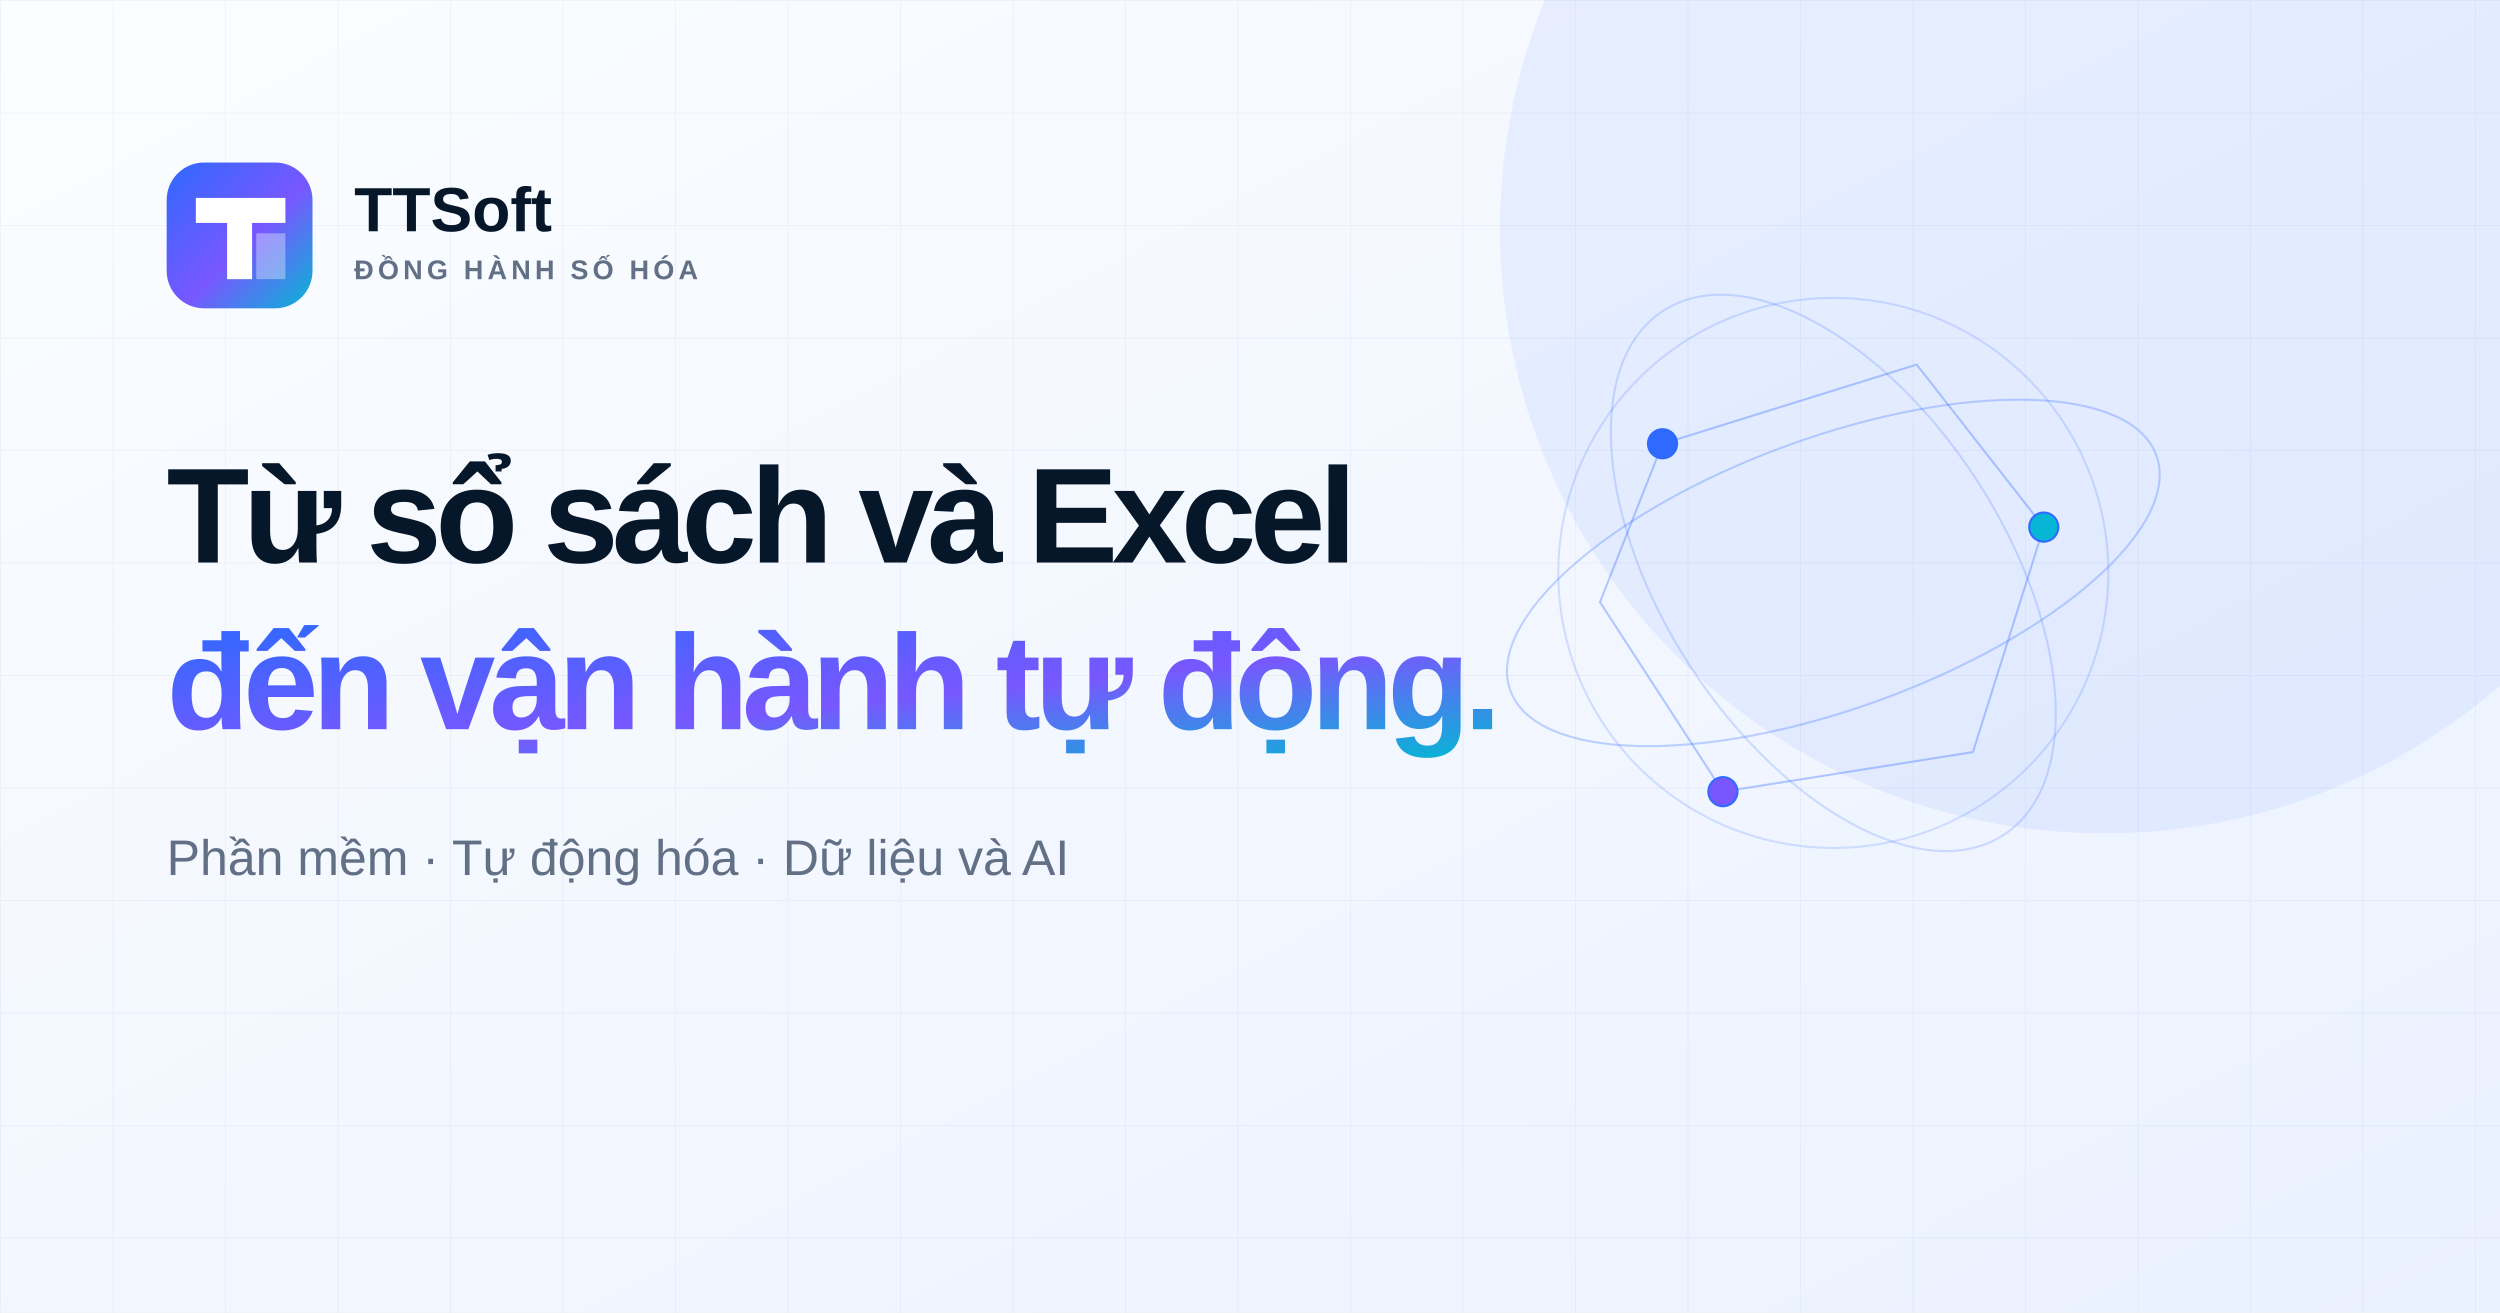
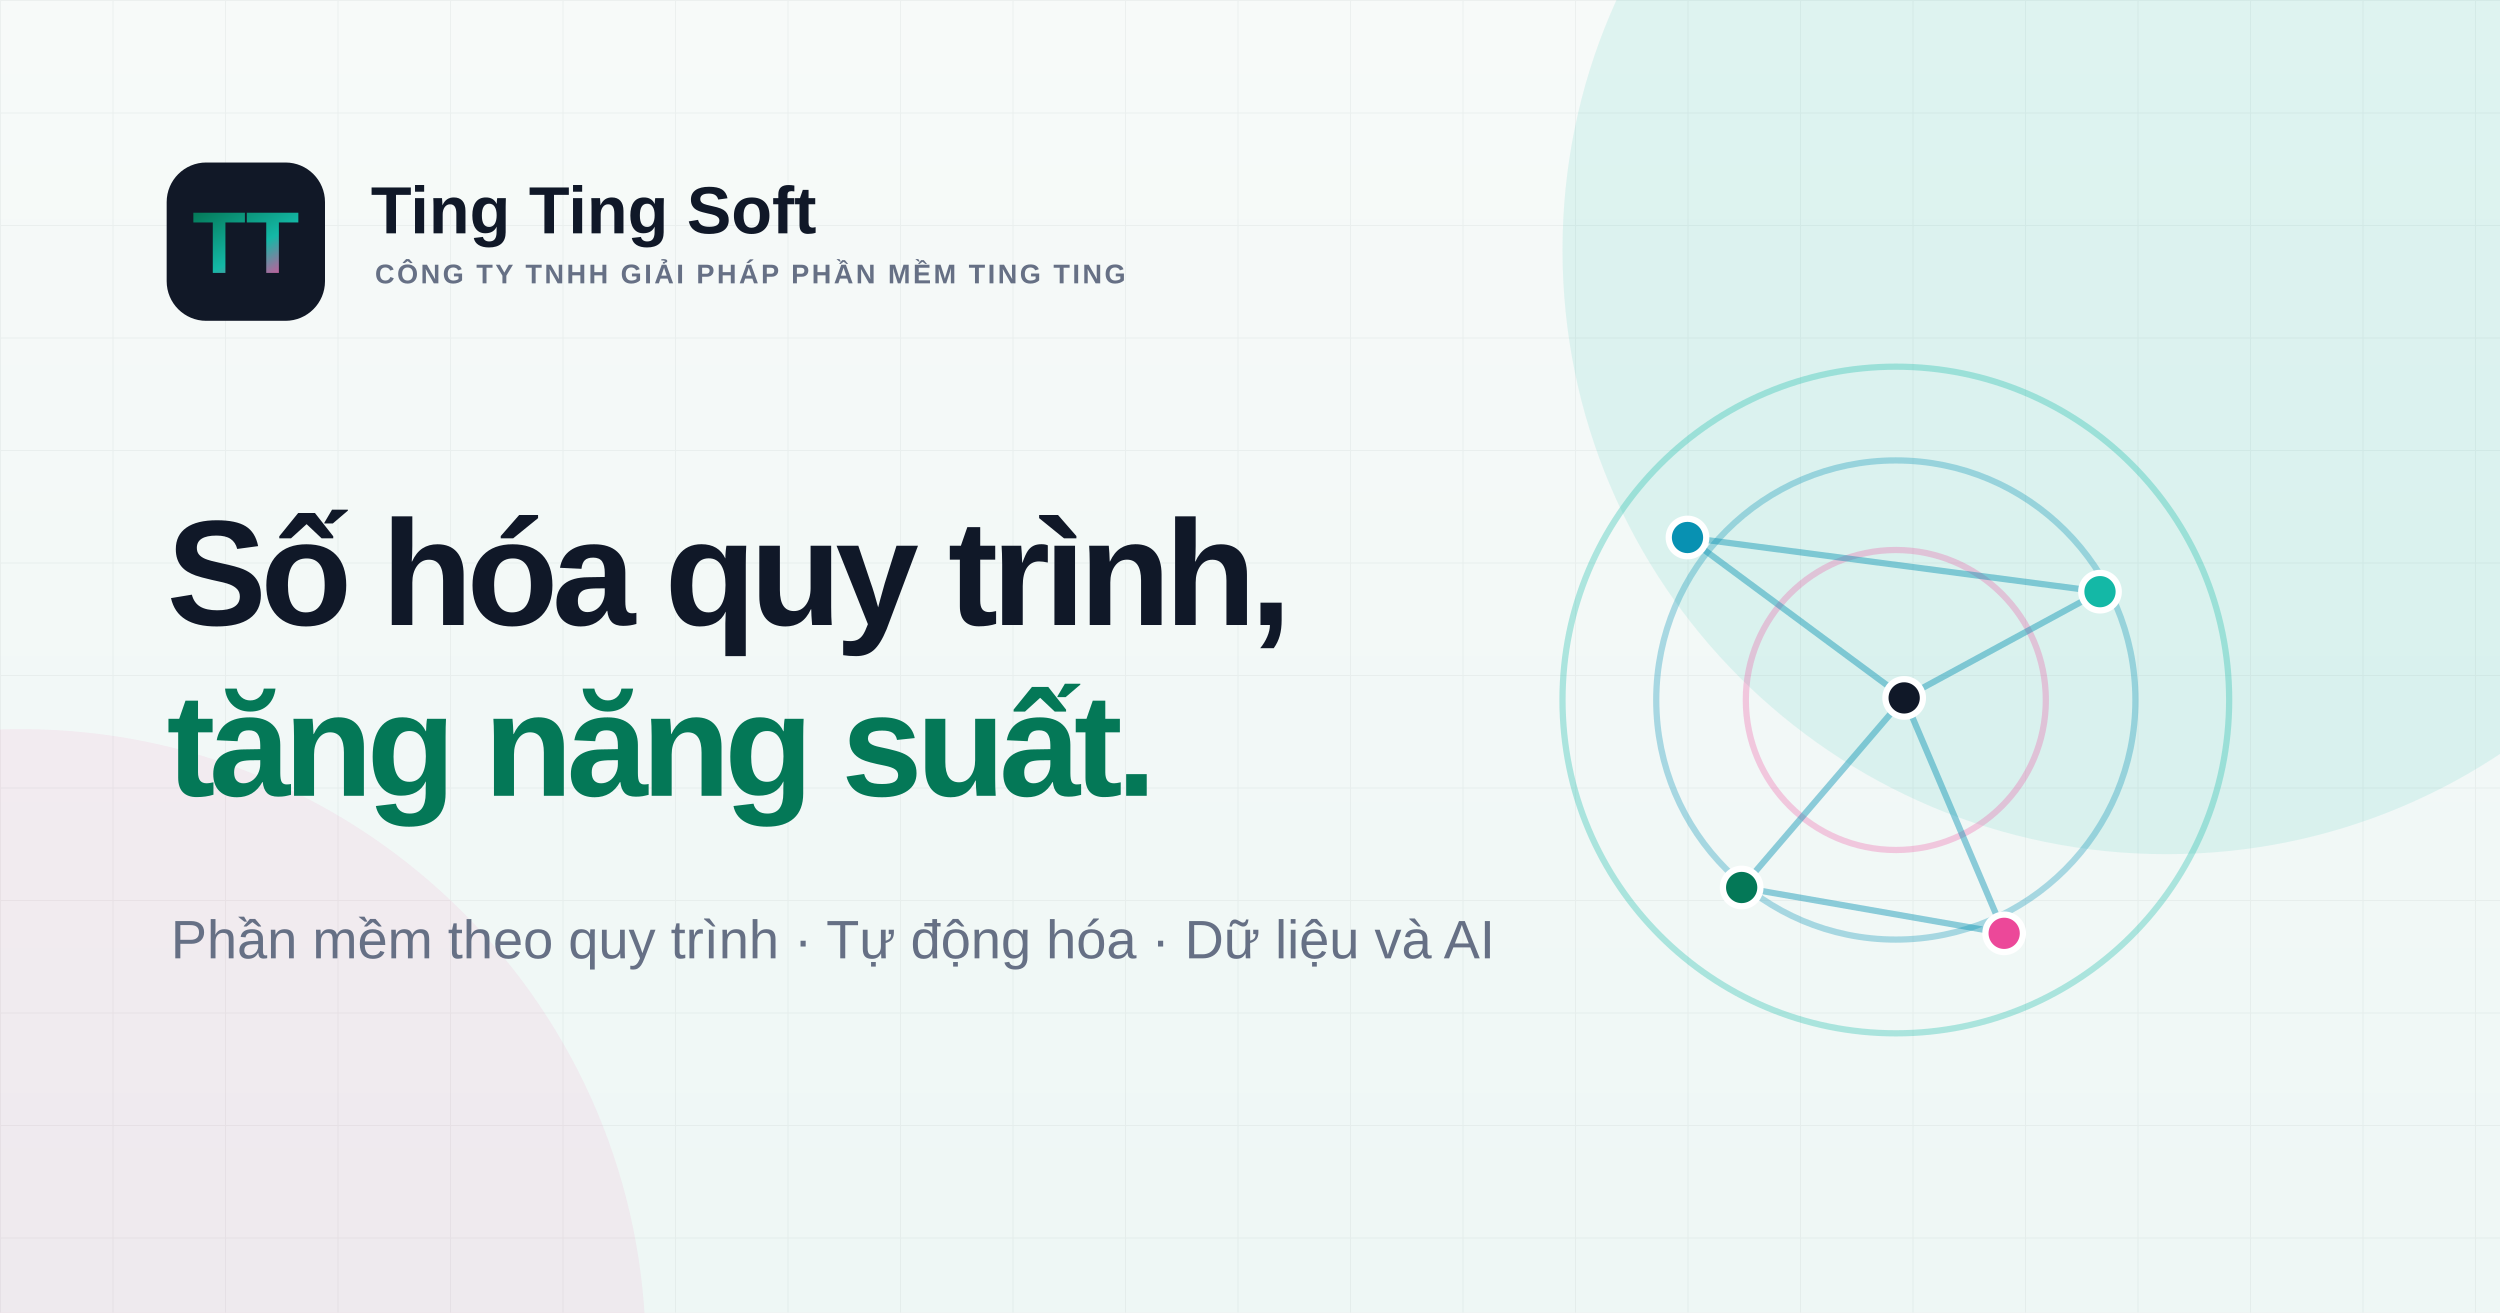
<svg xmlns="http://www.w3.org/2000/svg" width="1200" height="630" viewBox="0 0 1200 630">
  <defs>
-     <linearGradient id="bg" x1="0" y1="0" x2="1" y2="1">
-       <stop stop-color="#fbfdff" />
-       <stop offset="1" stop-color="#eaf1ff" />
+     <linearGradient id="bg" x1="0" y1="0" x2="0" y2="1">
+       <stop stop-color="#f7faf9" />
+       <stop offset="1" stop-color="#eef7f5" />
    </linearGradient>
-     <linearGradient id="g" x1="0" y1="0" x2="1" y2="1">
-       <stop stop-color="#2f69ff" />
-       <stop offset=".55" stop-color="#7857ff" />
-       <stop offset="1" stop-color="#06b6d4" />
+     <linearGradient id="brand" x1="0" y1="0" x2="1" y2="1">
+       <stop stop-color="#047857" />
+       <stop offset=".58" stop-color="#14b8a6" />
+       <stop offset="1" stop-color="#ec4899" />
    </linearGradient>
-     <pattern id="p" width="54" height="54" patternUnits="userSpaceOnUse">
-       <path d="M54 0H0V54" fill="none" stroke="#18304d" stroke-opacity=".045" />
+     <pattern id="grid" width="54" height="54" patternUnits="userSpaceOnUse">
+       <path d="M54 0H0V54" fill="none" stroke="#101828" stroke-opacity=".045" />
    </pattern>
  </defs>
  <rect width="1200" height="630" fill="url(#bg)" />
-   <rect width="1200" height="630" fill="url(#p)" />
-   <circle cx="1010" cy="110" r="290" fill="#2f69ff" opacity=".08" />
+   <rect width="1200" height="630" fill="url(#grid)" />
+   <circle cx="1040" cy="120" r="290" fill="#14b8a6" opacity=".11" />
+   <circle cx="10" cy="650" r="300" fill="#ec4899" opacity=".08" />
  <g transform="translate(80 78)">
-     <rect width="70" height="70" rx="18" fill="url(#g)" />
-     <path d="M14 17h43v12H41v27H29V29H14z" fill="#fff" />
-     <path d="M43 34h14v22H43z" fill="#fff" opacity=".35" />
-     <text x="90" y="33" font-family="Arial,sans-serif" font-size="30" font-weight="700" fill="#07172a">TTSoft</text>
-     <text x="90" y="56" font-family="Arial,sans-serif" font-size="13" font-weight="700" letter-spacing="2" fill="#627086">ĐỒNG HÀNH SỐ HÓA</text>
+     <rect width="76" height="76" rx="19" fill="#111827" />
+     <text x="38" y="53" text-anchor="middle" font-family="Arial,sans-serif" font-size="42" font-weight="800" fill="url(#brand)">TT</text>
+     <text x="98" y="34" font-family="Arial,sans-serif" font-size="32" font-weight="700" fill="#101828">Ting Ting Soft</text>
+     <text x="100" y="58" font-family="Arial,sans-serif" font-size="13" font-weight="700" letter-spacing="1.2" fill="#667085">CÔNG TY TNHH GIẢI PHÁP PHẦN MỀM TING TING</text>
  </g>
-   <text x="80" y="270" font-family="Arial,sans-serif" font-size="65" font-weight="750" letter-spacing="-3" fill="#07172a">Từ sổ sách và Excel</text>
-   <text x="80" y="350" font-family="Arial,sans-serif" font-size="65" font-weight="750" letter-spacing="-3" fill="url(#g)">đến vận hành tự động.</text>
-   <text x="80" y="420" font-family="Arial,sans-serif" font-size="24" fill="#627086">Phần mềm · Tự động hóa · Dữ liệu và AI</text>
-   <g transform="translate(880 275)" fill="none" stroke="#2f69ff">
-     <circle r="132" opacity=".18" />
-     <ellipse rx="165" ry="65" transform="rotate(-20)" opacity=".28" />
-     <ellipse rx="150" ry="82" transform="rotate(57)" opacity=".2" />
-     <path d="M-82-62L40-100 101-22 67 86-53 105-112 14Z" opacity=".34" />
-     <circle cx="-82" cy="-62" r="7" fill="#2f69ff" />
-     <circle cx="101" cy="-22" r="7" fill="#06b6d4" />
-     <circle cx="-53" cy="105" r="7" fill="#7857ff" />
+   <text x="80" y="300" font-family="Arial,sans-serif" font-size="72" font-weight="750" letter-spacing="-3" fill="#101828">Số hóa quy trình,</text>
+   <text x="80" y="382" font-family="Arial,sans-serif" font-size="70" font-weight="750" letter-spacing="-3" fill="#047857">tăng năng suất.</text>
+   <text x="82" y="460" font-family="Arial,sans-serif" font-size="26" fill="#667085">Phần mềm theo quy trình · Tự động hóa · Dữ liệu và AI</text>
+   <g transform="translate(910 336)" fill="none">
+     <circle r="160" stroke="#14b8a6" stroke-opacity=".32" stroke-width="3" />
+     <circle r="115" stroke="#0891b2" stroke-opacity=".32" stroke-width="3" />
+     <circle r="72" stroke="#ec4899" stroke-opacity=".28" stroke-width="3" />
+     <path d="M-100-78L4-1 98-52M4-1 52 112M4-1-74 90M-100-78 98-52M52 112-74 90" stroke="#0891b2" stroke-opacity=".44" stroke-width="3" />
+     <circle cx="-100" cy="-78" r="9" fill="#0891b2" stroke="#fff" stroke-width="3" />
+     <circle cx="98" cy="-52" r="9" fill="#14b8a6" stroke="#fff" stroke-width="3" />
+     <circle cx="52" cy="112" r="9" fill="#ec4899" stroke="#fff" stroke-width="3" />
+     <circle cx="-74" cy="90" r="9" fill="#047857" stroke="#fff" stroke-width="3" />
+     <circle cx="4" cy="-1" r="9" fill="#101828" stroke="#fff" stroke-width="3" />
  </g>
</svg>
